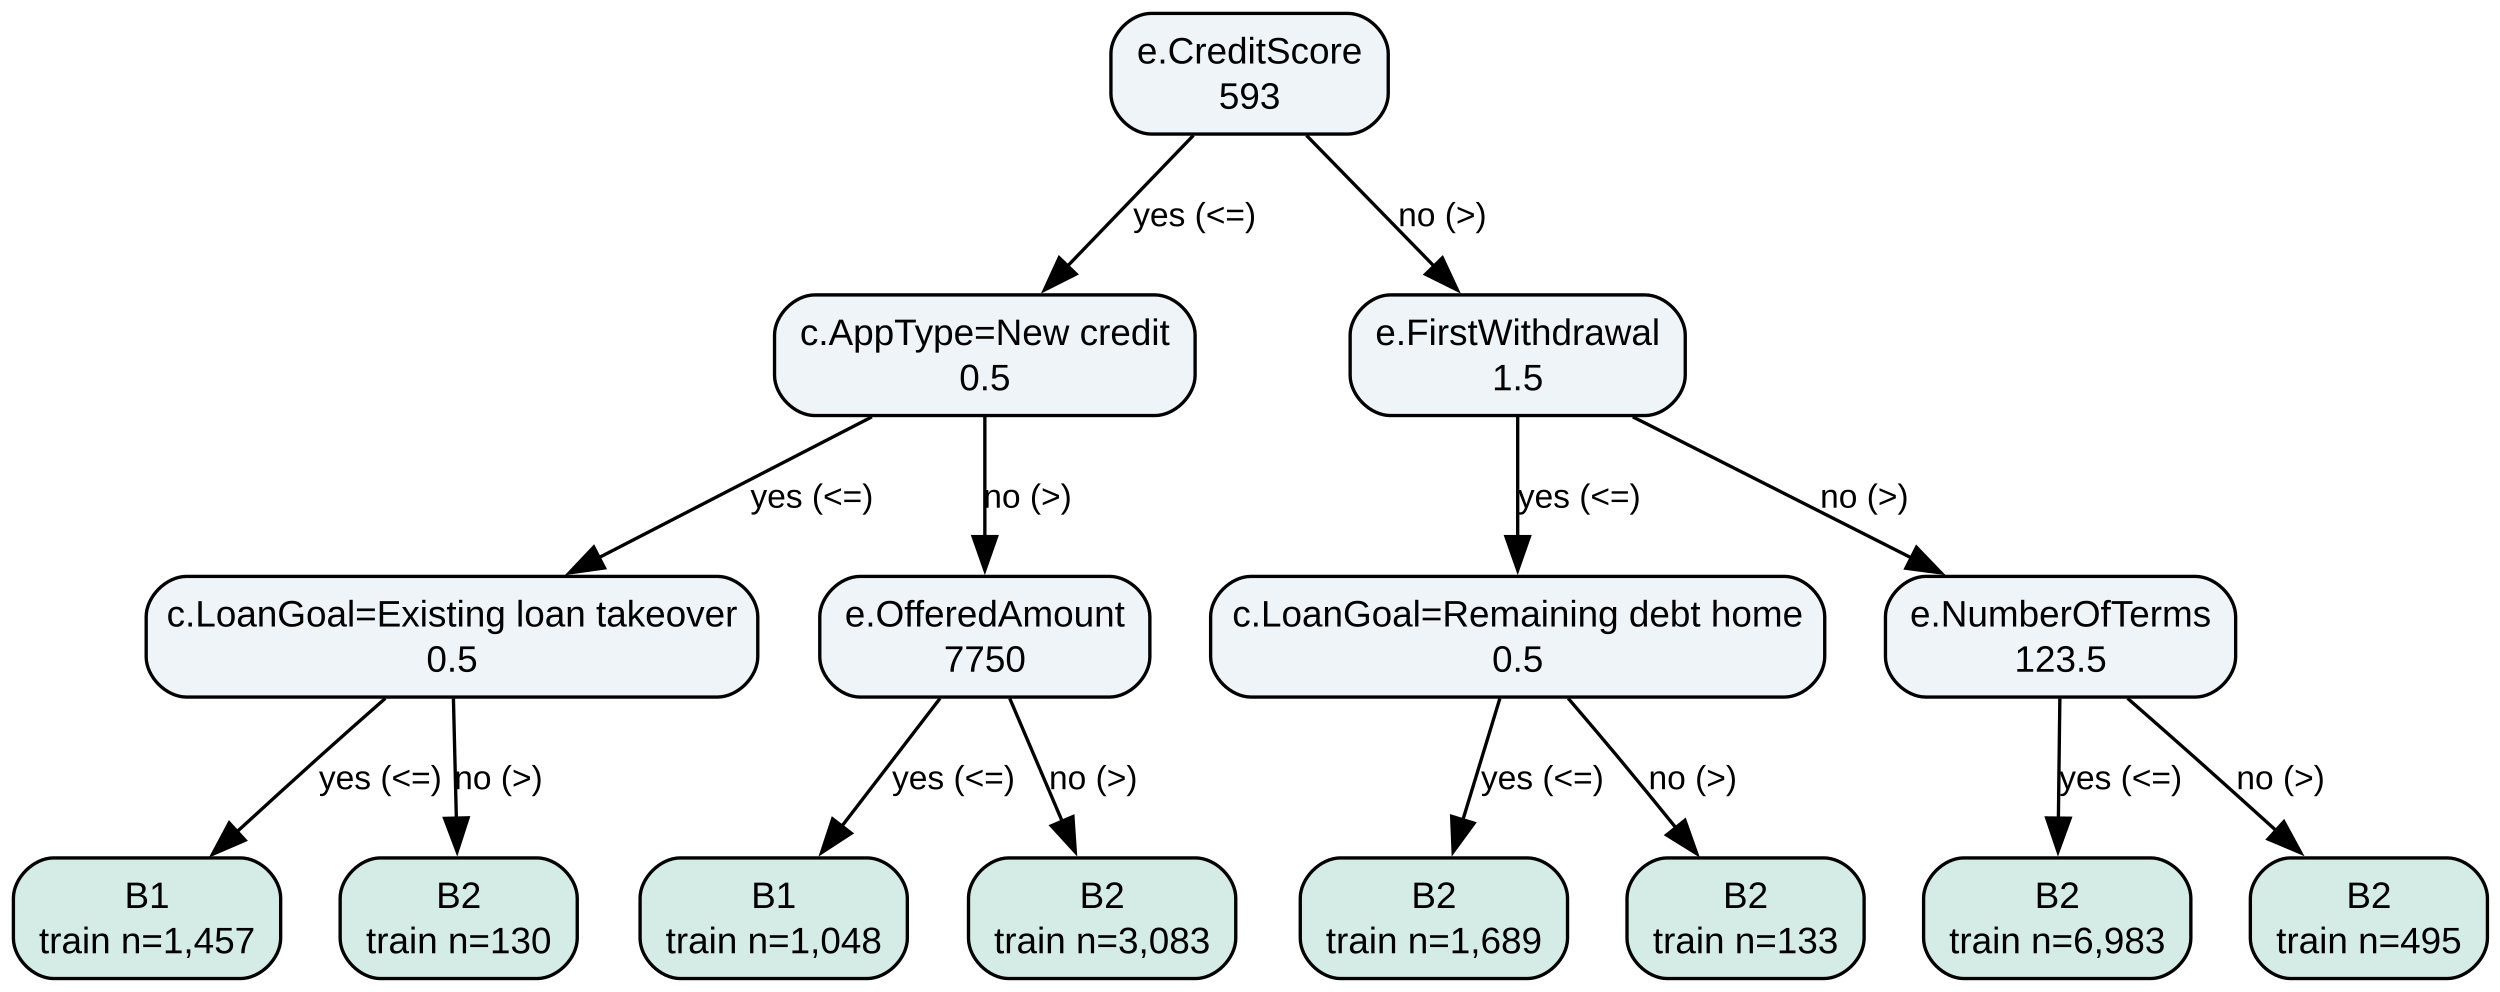
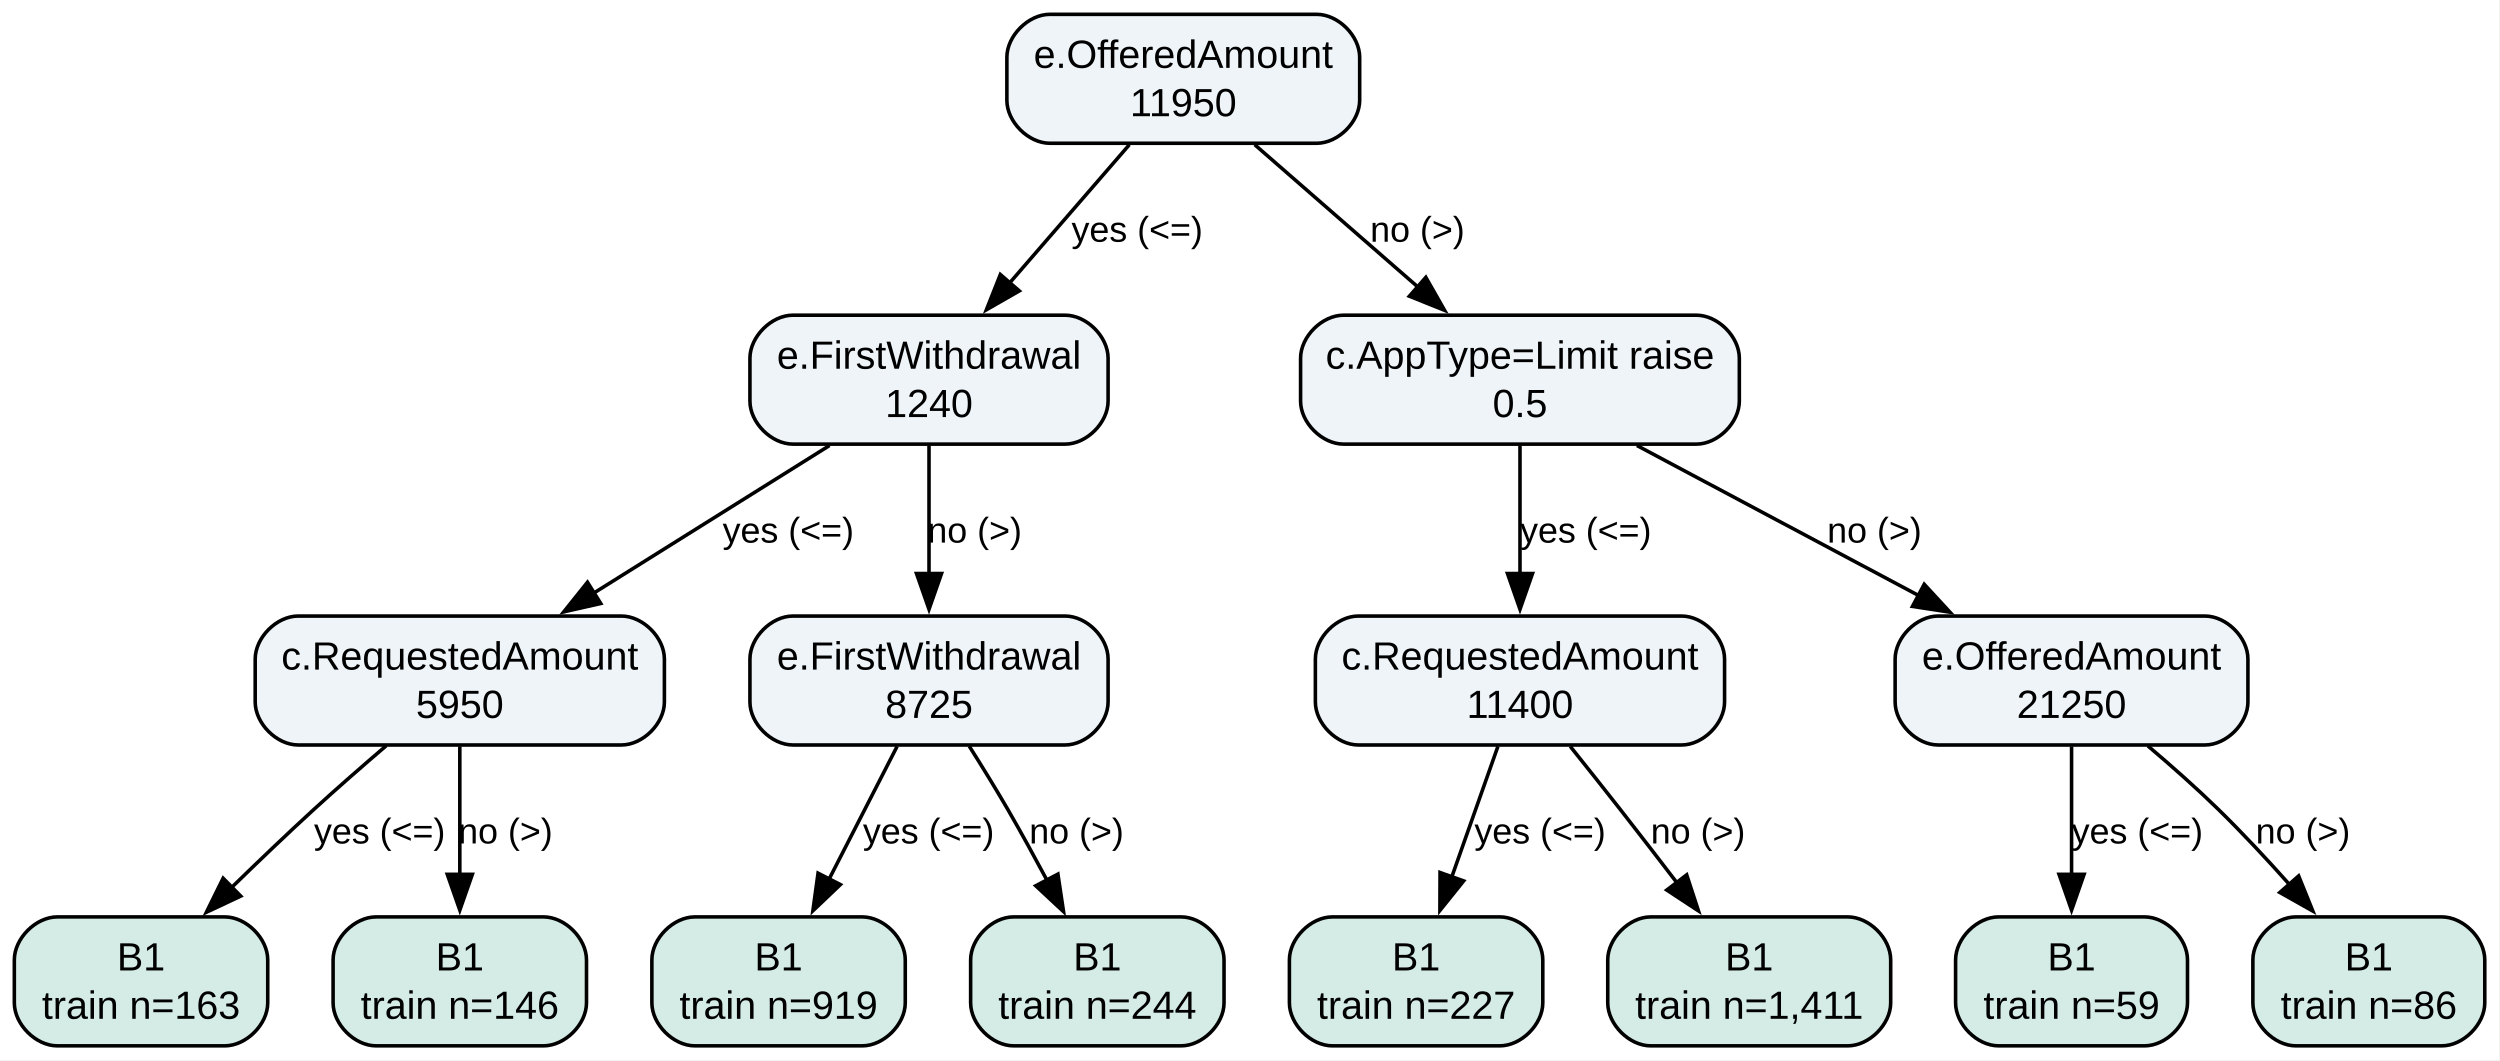
- <svg xmlns="http://www.w3.org/2000/svg" width="746pt" height="296pt" viewBox="0.00 0.00 746.00 296.00">
+ <svg xmlns="http://www.w3.org/2000/svg" width="698pt" height="296pt" viewBox="0.00 0.00 698.00 296.00">
  <g id="graph0" class="graph" transform="scale(1 1) rotate(0) translate(4 292)">
-     <polygon fill="white" stroke="none" points="-4,4 -4,-292 742.25,-292 742.25,4 -4,4" />
+     <polygon fill="white" stroke="none" points="-4,4 -4,-292 693.75,-292 693.75,4 -4,4" />
    <g id="node1" class="node">
-       <path fill="#eef4f8" stroke="black" d="M398.25,-288C398.25,-288 339.5,-288 339.5,-288 333.5,-288 327.5,-282 327.5,-276 327.5,-276 327.5,-264 327.5,-264 327.5,-258 333.5,-252 339.5,-252 339.5,-252 398.25,-252 398.25,-252 404.25,-252 410.25,-258 410.25,-264 410.25,-264 410.25,-276 410.25,-276 410.25,-282 404.25,-288 398.25,-288" />
-       <text xml:space="preserve" text-anchor="middle" x="368.88" y="-273.05" font-family="Arial" font-size="11.00">e.CreditScore</text>
-       <text xml:space="preserve" text-anchor="middle" x="368.88" y="-259.55" font-family="Arial" font-size="11.00">593</text>
+       <path fill="#eef4f8" stroke="black" d="M363.62,-288C363.62,-288 289.12,-288 289.12,-288 283.12,-288 277.12,-282 277.12,-276 277.12,-276 277.12,-264 277.12,-264 277.12,-258 283.12,-252 289.12,-252 289.12,-252 363.62,-252 363.62,-252 369.62,-252 375.62,-258 375.62,-264 375.62,-264 375.62,-276 375.62,-276 375.62,-282 369.62,-288 363.62,-288" />
+       <text xml:space="preserve" text-anchor="middle" x="326.38" y="-273.05" font-family="Arial" font-size="11.00">e.OfferedAmount</text>
+       <text xml:space="preserve" text-anchor="middle" x="326.38" y="-259.55" font-family="Arial" font-size="11.00">11950</text>
    </g>
    <g id="node2" class="node">
-       <path fill="#eef4f8" stroke="black" d="M340.62,-204C340.62,-204 239.12,-204 239.12,-204 233.12,-204 227.12,-198 227.12,-192 227.12,-192 227.12,-180 227.12,-180 227.12,-174 233.12,-168 239.12,-168 239.12,-168 340.62,-168 340.62,-168 346.62,-168 352.62,-174 352.62,-180 352.62,-180 352.62,-192 352.62,-192 352.62,-198 346.62,-204 340.62,-204" />
-       <text xml:space="preserve" text-anchor="middle" x="289.88" y="-189.05" font-family="Arial" font-size="11.00">c.AppType=New credit</text>
-       <text xml:space="preserve" text-anchor="middle" x="289.88" y="-175.55" font-family="Arial" font-size="11.00">0.5</text>
+       <path fill="#eef4f8" stroke="black" d="M293.38,-204C293.38,-204 217.38,-204 217.38,-204 211.38,-204 205.38,-198 205.38,-192 205.38,-192 205.38,-180 205.38,-180 205.38,-174 211.38,-168 217.38,-168 217.38,-168 293.38,-168 293.38,-168 299.38,-168 305.38,-174 305.38,-180 305.38,-180 305.38,-192 305.38,-192 305.38,-198 299.38,-204 293.38,-204" />
+       <text xml:space="preserve" text-anchor="middle" x="255.38" y="-189.05" font-family="Arial" font-size="11.00">e.FirstWithdrawal</text>
+       <text xml:space="preserve" text-anchor="middle" x="255.38" y="-175.55" font-family="Arial" font-size="11.00">1240</text>
    </g>
    <g id="edge1" class="edge">
-       <path fill="none" stroke="black" d="M352.12,-251.61C341.12,-240.19 326.56,-225.08 314.28,-212.33" />
-       <polygon fill="black" stroke="black" points="317.11,-210.23 307.65,-205.46 312.07,-215.08 317.11,-210.23" />
-       <text xml:space="preserve" text-anchor="middle" x="352.48" y="-224.5" font-family="Arial" font-size="10.00">yes (&lt;=)</text>
+       <path fill="none" stroke="black" d="M311.32,-251.61C301.62,-240.41 288.84,-225.65 277.94,-213.06" />
+       <polygon fill="black" stroke="black" points="280.59,-210.78 271.4,-205.51 275.3,-215.36 280.59,-210.78" />
+       <text xml:space="preserve" text-anchor="middle" x="313.5" y="-224.5" font-family="Arial" font-size="10.00">yes (&lt;=)</text>
    </g>
    <g id="node9" class="node">
-       <path fill="#eef4f8" stroke="black" d="M486.88,-204C486.88,-204 410.88,-204 410.88,-204 404.88,-204 398.88,-198 398.88,-192 398.88,-192 398.88,-180 398.88,-180 398.88,-174 404.88,-168 410.88,-168 410.88,-168 486.88,-168 486.88,-168 492.88,-168 498.88,-174 498.88,-180 498.88,-180 498.88,-192 498.88,-192 498.88,-198 492.88,-204 486.88,-204" />
-       <text xml:space="preserve" text-anchor="middle" x="448.88" y="-189.05" font-family="Arial" font-size="11.00">e.FirstWithdrawal</text>
-       <text xml:space="preserve" text-anchor="middle" x="448.88" y="-175.55" font-family="Arial" font-size="11.00">1.5</text>
+       <path fill="#eef4f8" stroke="black" d="M469.62,-204C469.62,-204 371.12,-204 371.12,-204 365.12,-204 359.12,-198 359.12,-192 359.12,-192 359.12,-180 359.12,-180 359.12,-174 365.12,-168 371.12,-168 371.12,-168 469.62,-168 469.62,-168 475.62,-168 481.62,-174 481.62,-180 481.62,-180 481.62,-192 481.62,-192 481.62,-198 475.62,-204 469.62,-204" />
+       <text xml:space="preserve" text-anchor="middle" x="420.38" y="-189.05" font-family="Arial" font-size="11.00">c.AppType=Limit raise</text>
+       <text xml:space="preserve" text-anchor="middle" x="420.38" y="-175.55" font-family="Arial" font-size="11.00">0.5</text>
    </g>
    <g id="edge8" class="edge">
-       <path fill="none" stroke="black" d="M385.84,-251.61C396.98,-240.19 411.73,-225.08 424.16,-212.33" />
-       <polygon fill="black" stroke="black" points="426.4,-215.05 430.88,-205.45 421.39,-210.16 426.4,-215.05" />
-       <text xml:space="preserve" text-anchor="middle" x="426.41" y="-224.5" font-family="Arial" font-size="10.00">no (&gt;)</text>
+       <path fill="none" stroke="black" d="M346.31,-251.61C359.64,-239.98 377.39,-224.5 392.17,-211.61" />
+       <polygon fill="black" stroke="black" points="394.09,-214.57 399.33,-205.36 389.49,-209.3 394.09,-214.57" />
+       <text xml:space="preserve" text-anchor="middle" x="391.75" y="-224.5" font-family="Arial" font-size="10.00">no (&gt;)</text>
    </g>
    <g id="node3" class="node">
-       <path fill="#eef4f8" stroke="black" d="M210.12,-120C210.12,-120 51.62,-120 51.62,-120 45.62,-120 39.62,-114 39.62,-108 39.62,-108 39.62,-96 39.62,-96 39.62,-90 45.62,-84 51.62,-84 51.62,-84 210.12,-84 210.12,-84 216.12,-84 222.12,-90 222.12,-96 222.12,-96 222.12,-108 222.12,-108 222.12,-114 216.12,-120 210.12,-120" />
-       <text xml:space="preserve" text-anchor="middle" x="130.88" y="-105.05" font-family="Arial" font-size="11.00">c.LoanGoal=Existing loan takeover</text>
-       <text xml:space="preserve" text-anchor="middle" x="130.88" y="-91.55" font-family="Arial" font-size="11.00">0.5</text>
+       <path fill="#eef4f8" stroke="black" d="M169.5,-120C169.5,-120 79.25,-120 79.25,-120 73.25,-120 67.25,-114 67.25,-108 67.25,-108 67.25,-96 67.25,-96 67.25,-90 73.25,-84 79.25,-84 79.25,-84 169.5,-84 169.5,-84 175.5,-84 181.5,-90 181.5,-96 181.5,-96 181.5,-108 181.5,-108 181.5,-114 175.5,-120 169.5,-120" />
+       <text xml:space="preserve" text-anchor="middle" x="124.38" y="-105.05" font-family="Arial" font-size="11.00">c.RequestedAmount</text>
+       <text xml:space="preserve" text-anchor="middle" x="124.38" y="-91.55" font-family="Arial" font-size="11.00">5950</text>
    </g>
    <g id="edge2" class="edge">
-       <path fill="none" stroke="black" d="M256.16,-167.61C232.44,-155.38 200.48,-138.9 174.78,-125.64" />
-       <polygon fill="black" stroke="black" points="176.38,-122.53 165.89,-121.06 173.17,-128.75 176.38,-122.53" />
-       <text xml:space="preserve" text-anchor="middle" x="238.27" y="-140.5" font-family="Arial" font-size="10.00">yes (&lt;=)</text>
+       <path fill="none" stroke="black" d="M227.59,-167.61C208.4,-155.6 182.66,-139.48 161.68,-126.35" />
+       <polygon fill="black" stroke="black" points="163.73,-123.51 153.4,-121.17 160.02,-129.44 163.73,-123.51" />
+       <text xml:space="preserve" text-anchor="middle" x="216.09" y="-140.5" font-family="Arial" font-size="10.00">yes (&lt;=)</text>
    </g>
    <g id="node6" class="node">
-       <path fill="#eef4f8" stroke="black" d="M327.12,-120C327.12,-120 252.62,-120 252.62,-120 246.62,-120 240.62,-114 240.62,-108 240.62,-108 240.62,-96 240.62,-96 240.62,-90 246.62,-84 252.62,-84 252.62,-84 327.12,-84 327.12,-84 333.12,-84 339.12,-90 339.12,-96 339.12,-96 339.12,-108 339.12,-108 339.12,-114 333.12,-120 327.12,-120" />
-       <text xml:space="preserve" text-anchor="middle" x="289.88" y="-105.05" font-family="Arial" font-size="11.00">e.OfferedAmount</text>
-       <text xml:space="preserve" text-anchor="middle" x="289.88" y="-91.55" font-family="Arial" font-size="11.00">7750</text>
+       <path fill="#eef4f8" stroke="black" d="M293.38,-120C293.38,-120 217.38,-120 217.38,-120 211.38,-120 205.38,-114 205.38,-108 205.38,-108 205.38,-96 205.38,-96 205.38,-90 211.38,-84 217.38,-84 217.38,-84 293.38,-84 293.38,-84 299.38,-84 305.38,-90 305.38,-96 305.38,-96 305.38,-108 305.38,-108 305.38,-114 299.38,-120 293.38,-120" />
+       <text xml:space="preserve" text-anchor="middle" x="255.38" y="-105.05" font-family="Arial" font-size="11.00">e.FirstWithdrawal</text>
+       <text xml:space="preserve" text-anchor="middle" x="255.38" y="-91.55" font-family="Arial" font-size="11.00">8725</text>
    </g>
    <g id="edge5" class="edge">
-       <path fill="none" stroke="black" d="M289.88,-167.61C289.88,-157.17 289.88,-143.64 289.88,-131.66" />
-       <polygon fill="black" stroke="black" points="293.38,-131.88 289.88,-121.88 286.38,-131.88 293.38,-131.88" />
-       <text xml:space="preserve" text-anchor="middle" x="302.62" y="-140.5" font-family="Arial" font-size="10.00">no (&gt;)</text>
+       <path fill="none" stroke="black" d="M255.38,-167.61C255.38,-157.17 255.38,-143.64 255.38,-131.66" />
+       <polygon fill="black" stroke="black" points="258.88,-131.88 255.38,-121.88 251.88,-131.88 258.88,-131.88" />
+       <text xml:space="preserve" text-anchor="middle" x="268.12" y="-140.5" font-family="Arial" font-size="10.00">no (&gt;)</text>
    </g>
    <g id="node4" class="node">
-       <path fill="#d5ece6" stroke="black" d="M67.75,-36C67.75,-36 12,-36 12,-36 6,-36 0,-30 0,-24 0,-24 0,-12 0,-12 0,-6 6,0 12,0 12,0 67.75,0 67.75,0 73.75,0 79.75,-6 79.75,-12 79.75,-12 79.75,-24 79.75,-24 79.75,-30 73.75,-36 67.75,-36" />
-       <text xml:space="preserve" text-anchor="middle" x="39.88" y="-21.05" font-family="Arial" font-size="11.00">B1</text>
-       <text xml:space="preserve" text-anchor="middle" x="39.88" y="-7.55" font-family="Arial" font-size="11.00">train n=1,457</text>
+       <path fill="#d5ece6" stroke="black" d="M58.75,-36C58.75,-36 12,-36 12,-36 6,-36 0,-30 0,-24 0,-24 0,-12 0,-12 0,-6 6,0 12,0 12,0 58.75,0 58.75,0 64.75,0 70.75,-6 70.75,-12 70.75,-12 70.75,-24 70.75,-24 70.75,-30 64.75,-36 58.75,-36" />
+       <text xml:space="preserve" text-anchor="middle" x="35.38" y="-21.05" font-family="Arial" font-size="11.00">B1</text>
+       <text xml:space="preserve" text-anchor="middle" x="35.38" y="-7.55" font-family="Arial" font-size="11.00">train n=163</text>
    </g>
    <g id="edge3" class="edge">
-       <path fill="none" stroke="black" d="M110.99,-83.63C104.62,-78.03 97.55,-71.78 91.12,-66 83.17,-58.85 74.57,-51.01 66.74,-43.83" />
-       <polygon fill="black" stroke="black" points="69.14,-41.28 59.41,-37.08 64.4,-46.43 69.14,-41.28" />
-       <text xml:space="preserve" text-anchor="middle" x="109.5" y="-56.5" font-family="Arial" font-size="10.00">yes (&lt;=)</text>
+       <path fill="none" stroke="black" d="M103.84,-83.8C97.31,-78.21 90.09,-71.92 83.62,-66 76.06,-59.08 68.02,-51.38 60.71,-44.26" />
+       <polygon fill="black" stroke="black" points="63.21,-41.81 53.62,-37.3 58.3,-46.8 63.21,-41.81" />
+       <text xml:space="preserve" text-anchor="middle" x="102" y="-56.5" font-family="Arial" font-size="10.00">yes (&lt;=)</text>
    </g>
    <g id="node5" class="node">
-       <path fill="#d5ece6" stroke="black" d="M156.25,-36C156.25,-36 109.5,-36 109.5,-36 103.5,-36 97.5,-30 97.5,-24 97.5,-24 97.5,-12 97.5,-12 97.5,-6 103.5,0 109.5,0 109.5,0 156.25,0 156.25,0 162.25,0 168.25,-6 168.25,-12 168.25,-12 168.25,-24 168.25,-24 168.25,-30 162.25,-36 156.25,-36" />
-       <text xml:space="preserve" text-anchor="middle" x="132.88" y="-21.05" font-family="Arial" font-size="11.00">B2</text>
-       <text xml:space="preserve" text-anchor="middle" x="132.88" y="-7.55" font-family="Arial" font-size="11.00">train n=130</text>
+       <path fill="#d5ece6" stroke="black" d="M147.75,-36C147.75,-36 101,-36 101,-36 95,-36 89,-30 89,-24 89,-24 89,-12 89,-12 89,-6 95,0 101,0 101,0 147.75,0 147.75,0 153.75,0 159.75,-6 159.75,-12 159.75,-12 159.75,-24 159.75,-24 159.75,-30 153.75,-36 147.75,-36" />
+       <text xml:space="preserve" text-anchor="middle" x="124.38" y="-21.05" font-family="Arial" font-size="11.00">B1</text>
+       <text xml:space="preserve" text-anchor="middle" x="124.38" y="-7.55" font-family="Arial" font-size="11.00">train n=146</text>
    </g>
    <g id="edge4" class="edge">
-       <path fill="none" stroke="black" d="M131.3,-83.61C131.55,-73.17 131.88,-59.64 132.18,-47.66" />
-       <polygon fill="black" stroke="black" points="135.67,-47.96 132.41,-37.88 128.67,-47.79 135.67,-47.96" />
-       <text xml:space="preserve" text-anchor="middle" x="144.74" y="-56.5" font-family="Arial" font-size="10.00">no (&gt;)</text>
+       <path fill="none" stroke="black" d="M124.38,-83.61C124.38,-73.17 124.38,-59.64 124.38,-47.66" />
+       <polygon fill="black" stroke="black" points="127.88,-47.88 124.38,-37.88 120.88,-47.88 127.88,-47.88" />
+       <text xml:space="preserve" text-anchor="middle" x="137.12" y="-56.5" font-family="Arial" font-size="10.00">no (&gt;)</text>
    </g>
    <g id="node7" class="node">
-       <path fill="#d5ece6" stroke="black" d="M254.75,-36C254.75,-36 199,-36 199,-36 193,-36 187,-30 187,-24 187,-24 187,-12 187,-12 187,-6 193,0 199,0 199,0 254.75,0 254.75,0 260.75,0 266.75,-6 266.75,-12 266.75,-12 266.75,-24 266.75,-24 266.75,-30 260.75,-36 254.75,-36" />
-       <text xml:space="preserve" text-anchor="middle" x="226.88" y="-21.05" font-family="Arial" font-size="11.00">B1</text>
-       <text xml:space="preserve" text-anchor="middle" x="226.88" y="-7.55" font-family="Arial" font-size="11.00">train n=1,048</text>
+       <path fill="#d5ece6" stroke="black" d="M236.75,-36C236.75,-36 190,-36 190,-36 184,-36 178,-30 178,-24 178,-24 178,-12 178,-12 178,-6 184,0 190,0 190,0 236.75,0 236.75,0 242.75,0 248.75,-6 248.75,-12 248.75,-12 248.75,-24 248.75,-24 248.75,-30 242.75,-36 236.75,-36" />
+       <text xml:space="preserve" text-anchor="middle" x="213.38" y="-21.05" font-family="Arial" font-size="11.00">B1</text>
+       <text xml:space="preserve" text-anchor="middle" x="213.38" y="-7.55" font-family="Arial" font-size="11.00">train n=919</text>
    </g>
    <g id="edge6" class="edge">
-       <path fill="none" stroke="black" d="M276.51,-83.61C267.99,-72.52 256.79,-57.94 247.18,-45.43" />
-       <polygon fill="black" stroke="black" points="250.01,-43.36 241.14,-37.57 244.46,-47.63 250.01,-43.36" />
-       <text xml:space="preserve" text-anchor="middle" x="280.52" y="-56.5" font-family="Arial" font-size="10.00">yes (&lt;=)</text>
+       <path fill="none" stroke="black" d="M246.47,-83.61C240.96,-72.85 233.76,-58.79 227.48,-46.54" />
+       <polygon fill="black" stroke="black" points="230.63,-45.02 222.96,-37.71 224.4,-48.21 230.63,-45.02" />
+       <text xml:space="preserve" text-anchor="middle" x="255.26" y="-56.5" font-family="Arial" font-size="10.00">yes (&lt;=)</text>
    </g>
    <g id="node8" class="node">
-       <path fill="#d5ece6" stroke="black" d="M352.75,-36C352.75,-36 297,-36 297,-36 291,-36 285,-30 285,-24 285,-24 285,-12 285,-12 285,-6 291,0 297,0 297,0 352.75,0 352.75,0 358.75,0 364.75,-6 364.75,-12 364.75,-12 364.75,-24 364.75,-24 364.75,-30 358.75,-36 352.75,-36" />
-       <text xml:space="preserve" text-anchor="middle" x="324.88" y="-21.05" font-family="Arial" font-size="11.00">B2</text>
-       <text xml:space="preserve" text-anchor="middle" x="324.88" y="-7.55" font-family="Arial" font-size="11.00">train n=3,083</text>
+       <path fill="#d5ece6" stroke="black" d="M325.75,-36C325.75,-36 279,-36 279,-36 273,-36 267,-30 267,-24 267,-24 267,-12 267,-12 267,-6 273,0 279,0 279,0 325.75,0 325.75,0 331.75,0 337.75,-6 337.75,-12 337.75,-12 337.75,-24 337.75,-24 337.75,-30 331.75,-36 325.75,-36" />
+       <text xml:space="preserve" text-anchor="middle" x="302.38" y="-21.05" font-family="Arial" font-size="11.00">B1</text>
+       <text xml:space="preserve" text-anchor="middle" x="302.38" y="-7.55" font-family="Arial" font-size="11.00">train n=244</text>
    </g>
    <g id="edge7" class="edge">
-       <path fill="none" stroke="black" d="M297.3,-83.61C301.85,-72.96 307.77,-59.07 312.96,-46.91" />
-       <polygon fill="black" stroke="black" points="316.16,-48.33 316.87,-37.76 309.72,-45.58 316.16,-48.33" />
-       <text xml:space="preserve" text-anchor="middle" x="322.22" y="-56.5" font-family="Arial" font-size="10.00">no (&gt;)</text>
+       <path fill="none" stroke="black" d="M266.59,-83.7C270.13,-78.11 273.99,-71.84 277.38,-66 281.08,-59.6 284.92,-52.6 288.44,-46.01" />
+       <polygon fill="black" stroke="black" points="291.37,-47.95 292.94,-37.47 285.18,-44.69 291.37,-47.95" />
+       <text xml:space="preserve" text-anchor="middle" x="296.57" y="-56.5" font-family="Arial" font-size="10.00">no (&gt;)</text>
    </g>
    <g id="node10" class="node">
-       <path fill="#eef4f8" stroke="black" d="M528.5,-120C528.5,-120 369.25,-120 369.25,-120 363.25,-120 357.25,-114 357.25,-108 357.25,-108 357.25,-96 357.25,-96 357.25,-90 363.25,-84 369.25,-84 369.25,-84 528.5,-84 528.5,-84 534.5,-84 540.5,-90 540.5,-96 540.5,-96 540.5,-108 540.5,-108 540.5,-114 534.5,-120 528.5,-120" />
-       <text xml:space="preserve" text-anchor="middle" x="448.88" y="-105.05" font-family="Arial" font-size="11.00">c.LoanGoal=Remaining debt home</text>
-       <text xml:space="preserve" text-anchor="middle" x="448.88" y="-91.55" font-family="Arial" font-size="11.00">0.5</text>
+       <path fill="#eef4f8" stroke="black" d="M465.5,-120C465.5,-120 375.25,-120 375.25,-120 369.25,-120 363.25,-114 363.25,-108 363.25,-108 363.25,-96 363.25,-96 363.25,-90 369.25,-84 375.25,-84 375.25,-84 465.5,-84 465.5,-84 471.5,-84 477.5,-90 477.5,-96 477.5,-96 477.5,-108 477.5,-108 477.5,-114 471.5,-120 465.5,-120" />
+       <text xml:space="preserve" text-anchor="middle" x="420.38" y="-105.05" font-family="Arial" font-size="11.00">c.RequestedAmount</text>
+       <text xml:space="preserve" text-anchor="middle" x="420.38" y="-91.55" font-family="Arial" font-size="11.00">11400</text>
    </g>
    <g id="edge9" class="edge">
-       <path fill="none" stroke="black" d="M448.88,-167.61C448.88,-157.17 448.88,-143.64 448.88,-131.66" />
-       <polygon fill="black" stroke="black" points="452.38,-131.88 448.88,-121.88 445.38,-131.88 452.38,-131.88" />
-       <text xml:space="preserve" text-anchor="middle" x="467.25" y="-140.5" font-family="Arial" font-size="10.00">yes (&lt;=)</text>
+       <path fill="none" stroke="black" d="M420.38,-167.61C420.38,-157.17 420.38,-143.64 420.38,-131.66" />
+       <polygon fill="black" stroke="black" points="423.88,-131.88 420.38,-121.88 416.88,-131.88 423.88,-131.88" />
+       <text xml:space="preserve" text-anchor="middle" x="438.75" y="-140.5" font-family="Arial" font-size="10.00">yes (&lt;=)</text>
    </g>
    <g id="node13" class="node">
-       <path fill="#eef4f8" stroke="black" d="M651.12,-120C651.12,-120 570.62,-120 570.62,-120 564.62,-120 558.62,-114 558.62,-108 558.62,-108 558.62,-96 558.62,-96 558.62,-90 564.62,-84 570.62,-84 570.62,-84 651.12,-84 651.12,-84 657.12,-84 663.12,-90 663.12,-96 663.12,-96 663.12,-108 663.12,-108 663.12,-114 657.12,-120 651.12,-120" />
-       <text xml:space="preserve" text-anchor="middle" x="610.88" y="-105.05" font-family="Arial" font-size="11.00">e.NumberOfTerms</text>
-       <text xml:space="preserve" text-anchor="middle" x="610.88" y="-91.55" font-family="Arial" font-size="11.00">123.5</text>
+       <path fill="#eef4f8" stroke="black" d="M611.62,-120C611.62,-120 537.12,-120 537.12,-120 531.12,-120 525.12,-114 525.12,-108 525.12,-108 525.12,-96 525.12,-96 525.12,-90 531.12,-84 537.12,-84 537.12,-84 611.62,-84 611.62,-84 617.62,-84 623.62,-90 623.62,-96 623.62,-96 623.62,-108 623.62,-108 623.62,-114 617.62,-120 611.62,-120" />
+       <text xml:space="preserve" text-anchor="middle" x="574.38" y="-105.05" font-family="Arial" font-size="11.00">e.OfferedAmount</text>
+       <text xml:space="preserve" text-anchor="middle" x="574.38" y="-91.55" font-family="Arial" font-size="11.00">21250</text>
    </g>
    <g id="edge12" class="edge">
-       <path fill="none" stroke="black" d="M483.23,-167.61C507.5,-155.32 540.25,-138.75 566.49,-125.46" />
-       <polygon fill="black" stroke="black" points="567.88,-128.69 575.22,-121.05 564.72,-122.44 567.88,-128.69" />
-       <text xml:space="preserve" text-anchor="middle" x="552.32" y="-140.5" font-family="Arial" font-size="10.00">no (&gt;)</text>
+       <path fill="none" stroke="black" d="M453.03,-167.61C476,-155.38 506.96,-138.9 531.85,-125.64" />
+       <polygon fill="black" stroke="black" points="533.24,-128.87 540.43,-121.08 529.95,-122.69 533.24,-128.87" />
+       <text xml:space="preserve" text-anchor="middle" x="519.35" y="-140.5" font-family="Arial" font-size="10.00">no (&gt;)</text>
    </g>
    <g id="node11" class="node">
-       <path fill="#d5ece6" stroke="black" d="M451.75,-36C451.75,-36 396,-36 396,-36 390,-36 384,-30 384,-24 384,-24 384,-12 384,-12 384,-6 390,0 396,0 396,0 451.75,0 451.75,0 457.75,0 463.75,-6 463.75,-12 463.75,-12 463.75,-24 463.75,-24 463.75,-30 457.75,-36 451.75,-36" />
-       <text xml:space="preserve" text-anchor="middle" x="423.88" y="-21.05" font-family="Arial" font-size="11.00">B2</text>
-       <text xml:space="preserve" text-anchor="middle" x="423.88" y="-7.55" font-family="Arial" font-size="11.00">train n=1,689</text>
+       <path fill="#d5ece6" stroke="black" d="M414.75,-36C414.75,-36 368,-36 368,-36 362,-36 356,-30 356,-24 356,-24 356,-12 356,-12 356,-6 362,0 368,0 368,0 414.75,0 414.75,0 420.75,0 426.75,-6 426.75,-12 426.75,-12 426.75,-24 426.75,-24 426.75,-30 420.75,-36 414.75,-36" />
+       <text xml:space="preserve" text-anchor="middle" x="391.38" y="-21.05" font-family="Arial" font-size="11.00">B1</text>
+       <text xml:space="preserve" text-anchor="middle" x="391.38" y="-7.55" font-family="Arial" font-size="11.00">train n=227</text>
    </g>
    <g id="edge10" class="edge">
-       <path fill="none" stroke="black" d="M443.57,-83.61C440.36,-73.06 436.18,-59.36 432.5,-47.28" />
-       <polygon fill="black" stroke="black" points="435.87,-46.36 429.61,-37.81 429.18,-48.4 435.87,-46.36" />
-       <text xml:space="preserve" text-anchor="middle" x="456.25" y="-56.5" font-family="Arial" font-size="10.00">yes (&lt;=)</text>
+       <path fill="none" stroke="black" d="M414.22,-83.61C410.46,-72.96 405.55,-59.07 401.25,-46.91" />
+       <polygon fill="black" stroke="black" points="404.65,-46.05 398.02,-37.79 398.06,-48.39 404.65,-46.05" />
+       <text xml:space="preserve" text-anchor="middle" x="425.99" y="-56.5" font-family="Arial" font-size="10.00">yes (&lt;=)</text>
    </g>
    <g id="node12" class="node">
-       <path fill="#d5ece6" stroke="black" d="M540.25,-36C540.25,-36 493.5,-36 493.5,-36 487.5,-36 481.5,-30 481.5,-24 481.5,-24 481.5,-12 481.5,-12 481.5,-6 487.5,0 493.5,0 493.5,0 540.25,0 540.25,0 546.25,0 552.25,-6 552.25,-12 552.25,-12 552.25,-24 552.25,-24 552.25,-30 546.25,-36 540.25,-36" />
-       <text xml:space="preserve" text-anchor="middle" x="516.88" y="-21.05" font-family="Arial" font-size="11.00">B2</text>
-       <text xml:space="preserve" text-anchor="middle" x="516.88" y="-7.55" font-family="Arial" font-size="11.00">train n=133</text>
+       <path fill="#d5ece6" stroke="black" d="M511.88,-36C511.88,-36 456.88,-36 456.88,-36 450.88,-36 444.88,-30 444.88,-24 444.88,-24 444.88,-12 444.88,-12 444.88,-6 450.88,0 456.88,0 456.88,0 511.88,0 511.88,0 517.88,0 523.88,-6 523.88,-12 523.88,-12 523.88,-24 523.88,-24 523.88,-30 517.88,-36 511.88,-36" />
+       <text xml:space="preserve" text-anchor="middle" x="484.38" y="-21.05" font-family="Arial" font-size="11.00">B1</text>
+       <text xml:space="preserve" text-anchor="middle" x="484.38" y="-7.55" font-family="Arial" font-size="11.00">train n=1,411</text>
    </g>
    <g id="edge11" class="edge">
-       <path fill="none" stroke="black" d="M463.93,-83.64C468.74,-78.04 474.06,-71.78 478.88,-66 484.51,-59.24 490.53,-51.86 496.08,-45" />
-       <polygon fill="black" stroke="black" points="498.78,-47.23 502.32,-37.24 493.32,-42.83 498.78,-47.23" />
-       <text xml:space="preserve" text-anchor="middle" x="501.12" y="-56.5" font-family="Arial" font-size="10.00">no (&gt;)</text>
+       <path fill="none" stroke="black" d="M434.41,-83.61C438.89,-78.01 443.87,-71.76 448.38,-66 453.6,-59.32 459.2,-52.07 464.38,-45.3" />
+       <polygon fill="black" stroke="black" points="466.92,-47.75 470.21,-37.68 461.36,-43.5 466.92,-47.75" />
+       <text xml:space="preserve" text-anchor="middle" x="470.09" y="-56.5" font-family="Arial" font-size="10.00">no (&gt;)</text>
    </g>
    <g id="node14" class="node">
-       <path fill="#d5ece6" stroke="black" d="M637.75,-36C637.75,-36 582,-36 582,-36 576,-36 570,-30 570,-24 570,-24 570,-12 570,-12 570,-6 576,0 582,0 582,0 637.75,0 637.75,0 643.75,0 649.75,-6 649.75,-12 649.75,-12 649.75,-24 649.75,-24 649.75,-30 643.75,-36 637.75,-36" />
-       <text xml:space="preserve" text-anchor="middle" x="609.88" y="-21.05" font-family="Arial" font-size="11.00">B2</text>
-       <text xml:space="preserve" text-anchor="middle" x="609.88" y="-7.55" font-family="Arial" font-size="11.00">train n=6,983</text>
+       <path fill="#d5ece6" stroke="black" d="M594.75,-36C594.75,-36 554,-36 554,-36 548,-36 542,-30 542,-24 542,-24 542,-12 542,-12 542,-6 548,0 554,0 554,0 594.75,0 594.75,0 600.75,0 606.75,-6 606.75,-12 606.75,-12 606.75,-24 606.75,-24 606.75,-30 600.75,-36 594.75,-36" />
+       <text xml:space="preserve" text-anchor="middle" x="574.38" y="-21.05" font-family="Arial" font-size="11.00">B1</text>
+       <text xml:space="preserve" text-anchor="middle" x="574.38" y="-7.55" font-family="Arial" font-size="11.00">train n=59</text>
    </g>
    <g id="edge13" class="edge">
-       <path fill="none" stroke="black" d="M610.66,-83.61C610.54,-73.17 610.37,-59.64 610.22,-47.66" />
-       <polygon fill="black" stroke="black" points="613.73,-47.84 610.11,-37.88 606.73,-47.92 613.73,-47.84" />
-       <text xml:space="preserve" text-anchor="middle" x="628.81" y="-56.5" font-family="Arial" font-size="10.00">yes (&lt;=)</text>
+       <path fill="none" stroke="black" d="M574.38,-83.61C574.38,-73.17 574.38,-59.64 574.38,-47.66" />
+       <polygon fill="black" stroke="black" points="577.88,-47.88 574.38,-37.88 570.88,-47.88 577.88,-47.88" />
+       <text xml:space="preserve" text-anchor="middle" x="592.75" y="-56.5" font-family="Arial" font-size="10.00">yes (&lt;=)</text>
    </g>
    <g id="node15" class="node">
-       <path fill="#d5ece6" stroke="black" d="M726.25,-36C726.25,-36 679.5,-36 679.5,-36 673.5,-36 667.5,-30 667.5,-24 667.5,-24 667.5,-12 667.5,-12 667.5,-6 673.5,0 679.5,0 679.5,0 726.25,0 726.25,0 732.25,0 738.25,-6 738.25,-12 738.25,-12 738.25,-24 738.25,-24 738.25,-30 732.25,-36 726.25,-36" />
-       <text xml:space="preserve" text-anchor="middle" x="702.88" y="-21.05" font-family="Arial" font-size="11.00">B2</text>
-       <text xml:space="preserve" text-anchor="middle" x="702.88" y="-7.55" font-family="Arial" font-size="11.00">train n=495</text>
+       <path fill="#d5ece6" stroke="black" d="M677.75,-36C677.75,-36 637,-36 637,-36 631,-36 625,-30 625,-24 625,-24 625,-12 625,-12 625,-6 631,0 637,0 637,0 677.75,0 677.75,0 683.75,0 689.75,-6 689.75,-12 689.75,-12 689.75,-24 689.75,-24 689.75,-30 683.75,-36 677.75,-36" />
+       <text xml:space="preserve" text-anchor="middle" x="657.38" y="-21.05" font-family="Arial" font-size="11.00">B1</text>
+       <text xml:space="preserve" text-anchor="middle" x="657.38" y="-7.55" font-family="Arial" font-size="11.00">train n=86</text>
    </g>
    <g id="edge14" class="edge">
-       <path fill="none" stroke="black" d="M630.87,-83.62C637.28,-78.01 644.39,-71.76 650.88,-66 658.8,-58.95 667.36,-51.25 675.2,-44.16" />
-       <polygon fill="black" stroke="black" points="677.5,-46.81 682.56,-37.5 672.8,-41.62 677.5,-46.81" />
-       <text xml:space="preserve" text-anchor="middle" x="676.53" y="-56.5" font-family="Arial" font-size="10.00">no (&gt;)</text>
+       <path fill="none" stroke="black" d="M595.71,-83.72C602.19,-78.23 609.22,-72.02 615.38,-66 622.09,-59.44 629.02,-52 635.26,-45" />
+       <polygon fill="black" stroke="black" points="637.78,-47.44 641.75,-37.62 632.52,-42.82 637.78,-47.44" />
+       <text xml:space="preserve" text-anchor="middle" x="638.99" y="-56.5" font-family="Arial" font-size="10.00">no (&gt;)</text>
    </g>
  </g>
</svg>
